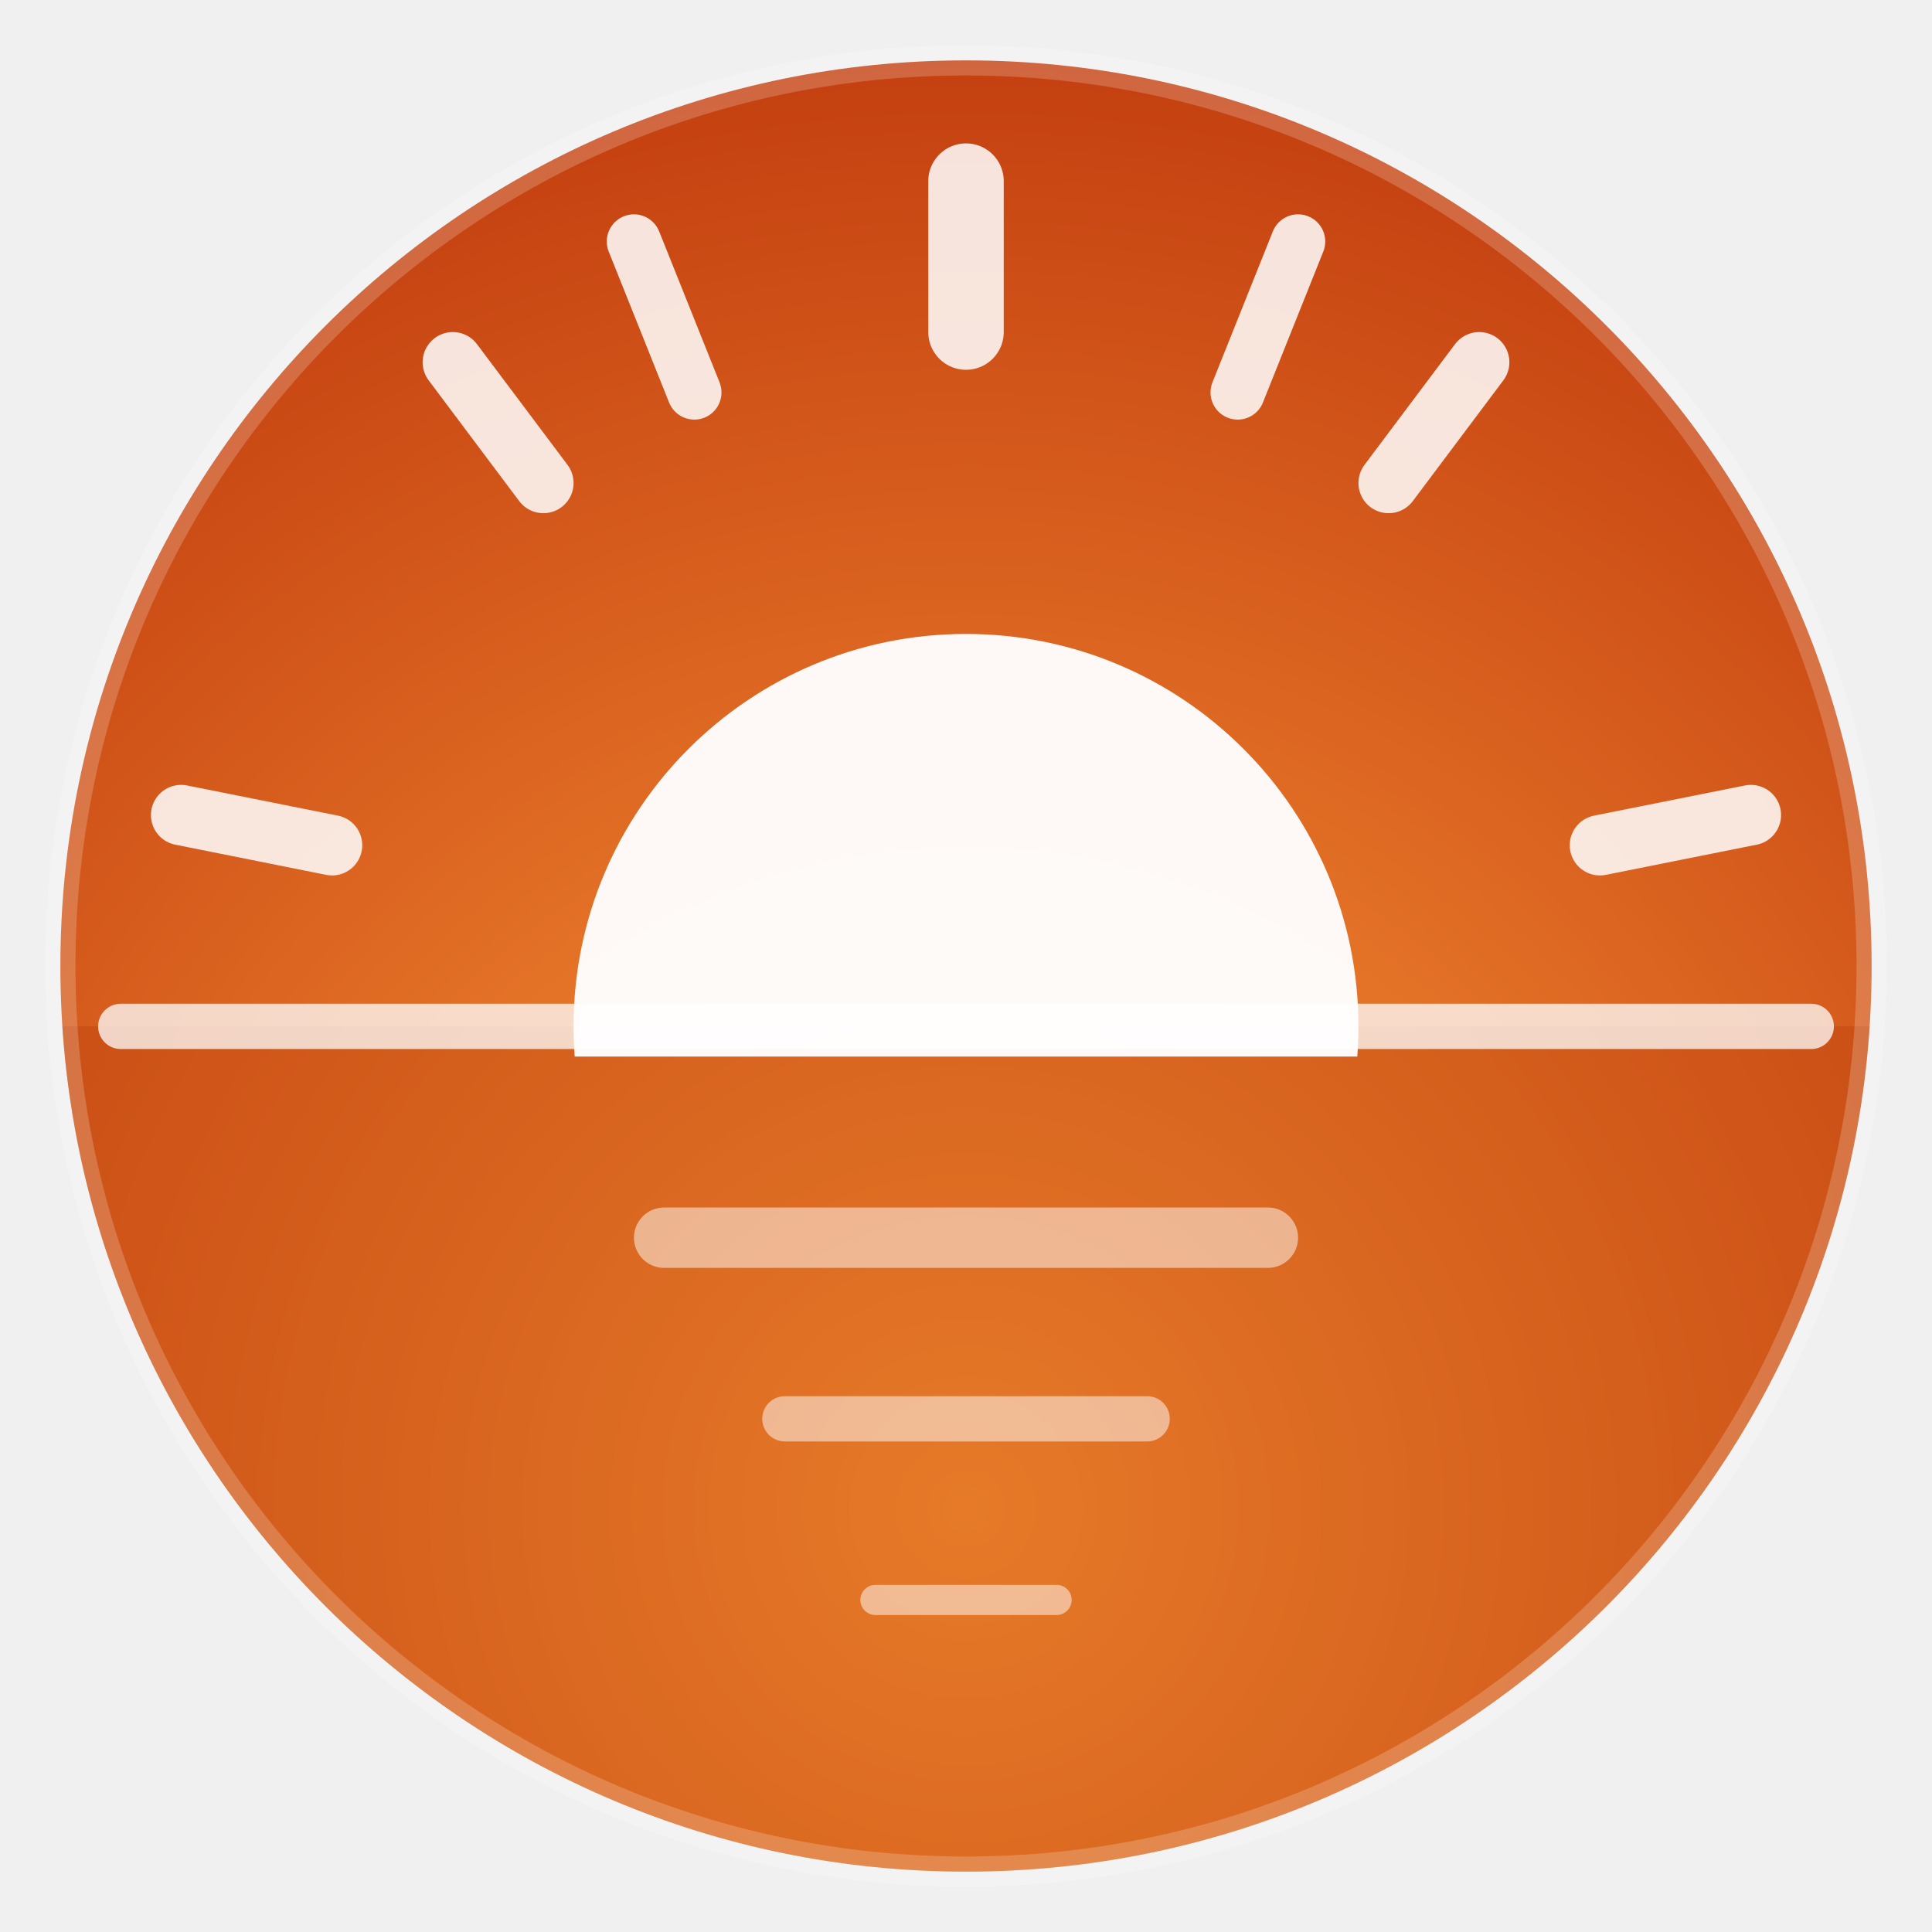
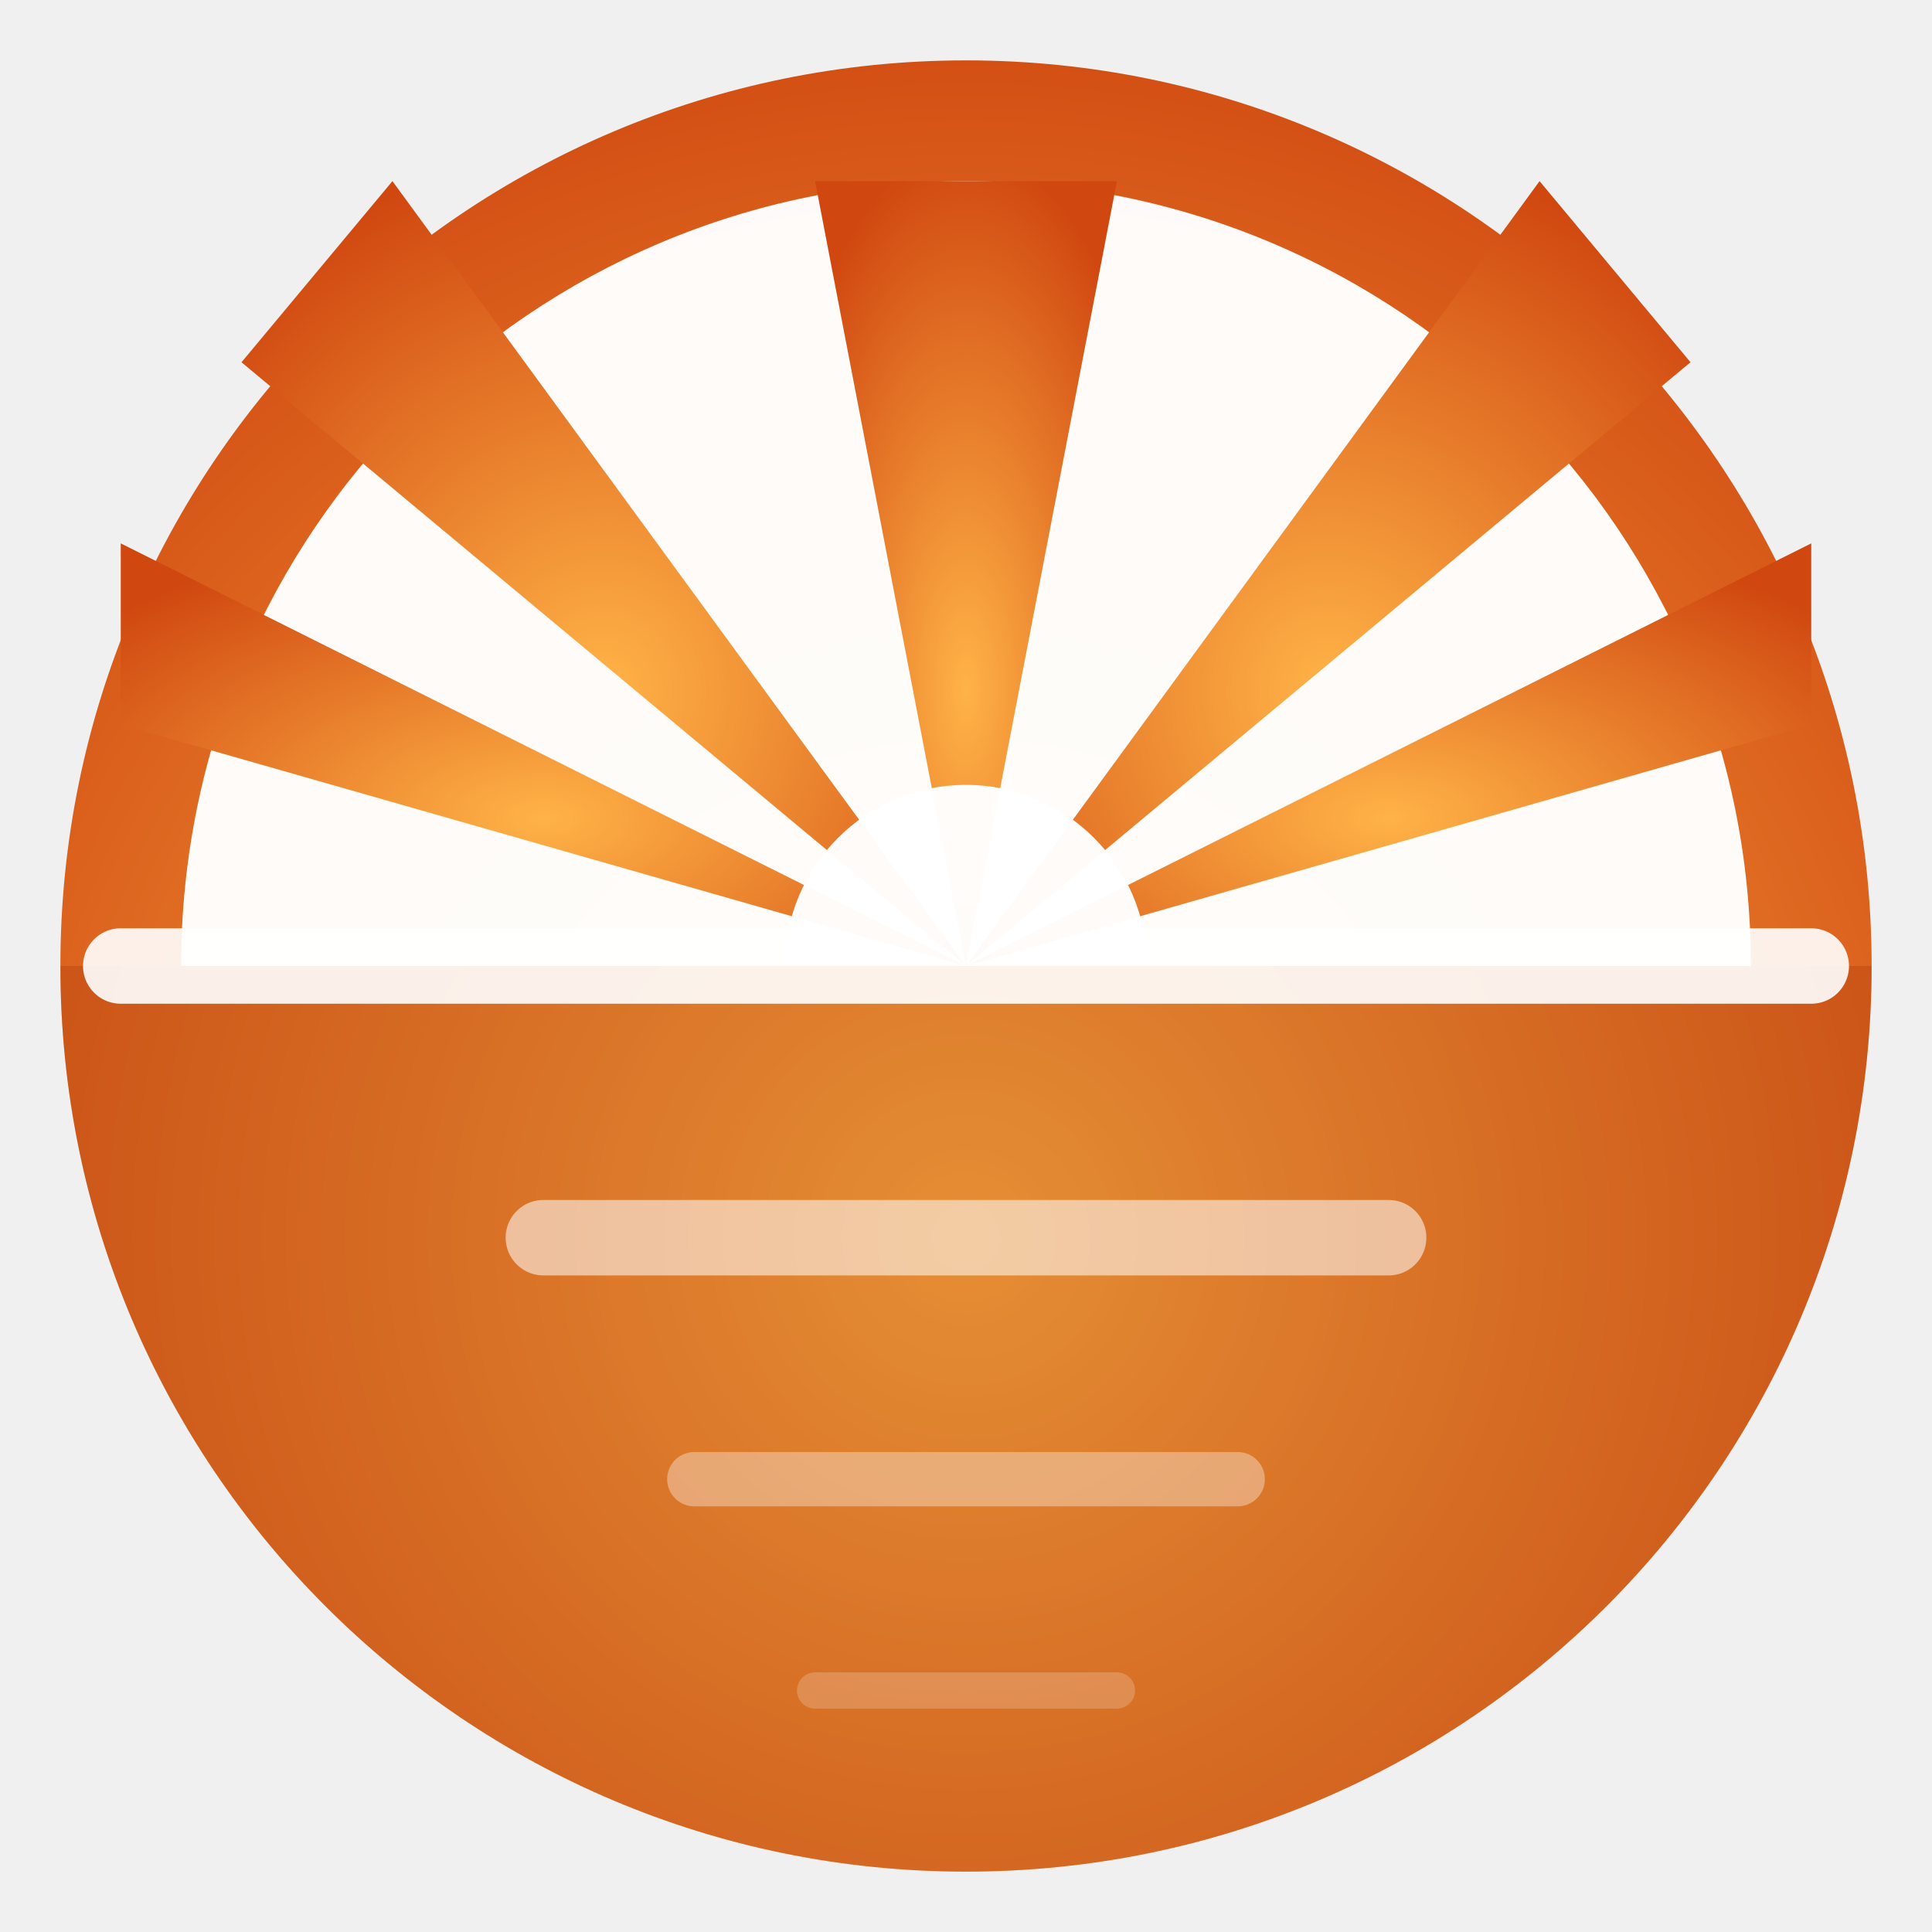
<svg xmlns="http://www.w3.org/2000/svg" viewBox="0 0 64 64">
  <defs>
-     <radialGradient id="bg" cx="50%" cy="60%" r="60%">
+     <radialGradient id="bg" cx="50%" cy="65%" r="70%">
      <stop offset="0%" stop-color="#ffb347" />
-       <stop offset="100%" stop-color="#d45010" />
+       <stop offset="100%" stop-color="#d04810" />
    </radialGradient>
-     <radialGradient id="sky" cx="50%" cy="80%" r="80%">
-       <stop offset="0%" stop-color="#ff9d3a" />
-       <stop offset="100%" stop-color="#c44010" />
-     </radialGradient>
-     <clipPath id="circle">
+     <clipPath id="cc">
      <circle cx="32" cy="32" r="30" />
    </clipPath>
-     <clipPath id="abovehorizon">
-       <rect x="2" y="2" width="60" height="33" />
+     <clipPath id="top">
+       <rect x="2" y="2" width="60" height="30" />
    </clipPath>
  </defs>
-   <circle cx="32" cy="32" r="30" fill="url(#sky)" />
-   <rect x="2" y="34" width="60" height="28" fill="#b83a0a" opacity="0.35" clip-path="url(#circle)" />
-   <line x1="4" y1="34" x2="60" y2="34" stroke="white" stroke-width="1.5" stroke-linecap="round" opacity="0.75" />
-   <circle cx="32" cy="34" r="13" fill="white" opacity="0.96" clip-path="url(#abovehorizon)" />
-   <g stroke="white" stroke-linecap="round" opacity="0.85">
-     <line x1="32" y1="11" x2="32" y2="6" stroke-width="2.5" />
-     <line x1="46" y1="16" x2="49" y2="12" stroke-width="2" />
-     <line x1="53" y1="28" x2="58" y2="27" stroke-width="2" />
-     <line x1="18" y1="16" x2="15" y2="12" stroke-width="2" />
-     <line x1="11" y1="28" x2="6" y2="27" stroke-width="2" />
-     <line x1="41" y1="13" x2="43" y2="8" stroke-width="1.8" />
-     <line x1="23" y1="13" x2="21" y2="8" stroke-width="1.8" />
-   </g>
-   <g stroke="white" stroke-linecap="round" opacity="0.5">
-     <line x1="22" y1="41" x2="42" y2="41" stroke-width="2" />
-     <line x1="26" y1="47" x2="38" y2="47" stroke-width="1.5" />
-     <line x1="29" y1="53" x2="35" y2="53" stroke-width="1" />
-   </g>
-   <circle cx="32" cy="32" r="30" fill="none" stroke="white" stroke-width="1" opacity="0.2" />
+   <circle cx="32" cy="32" r="30" fill="url(#bg)" />
+   <rect x="2" y="32" width="60" height="30" fill="#a03008" opacity="0.28" clip-path="url(#cc)" />
+   <line x1="4" y1="32" x2="60" y2="32" stroke="white" stroke-width="2.5" stroke-linecap="round" opacity="0.9" />
+   <line x1="18" y1="41" x2="46" y2="41" stroke="white" stroke-width="2.5" stroke-linecap="round" opacity="0.55" />
+   <line x1="23" y1="49" x2="41" y2="49" stroke="white" stroke-width="1.8" stroke-linecap="round" opacity="0.35" />
+   <line x1="27" y1="56" x2="37" y2="56" stroke="white" stroke-width="1.2" stroke-linecap="round" opacity="0.2" />
+   <circle cx="32" cy="32" r="26" fill="white" opacity="0.97" clip-path="url(#top)" />
+   <polygon points="32,32 27,6 37,6" fill="url(#bg)" clip-path="url(#top)" />
+   <polygon points="32,32 8,12 13,6" fill="url(#bg)" clip-path="url(#top)" />
+   <polygon points="32,32 4,24 4,18" fill="url(#bg)" clip-path="url(#top)" />
+   <polygon points="32,32 56,12 51,6" fill="url(#bg)" clip-path="url(#top)" />
+   <polygon points="32,32 60,24 60,18" fill="url(#bg)" clip-path="url(#top)" />
+   <circle cx="32" cy="32" r="6" fill="white" opacity="0.97" clip-path="url(#top)" />
</svg>
